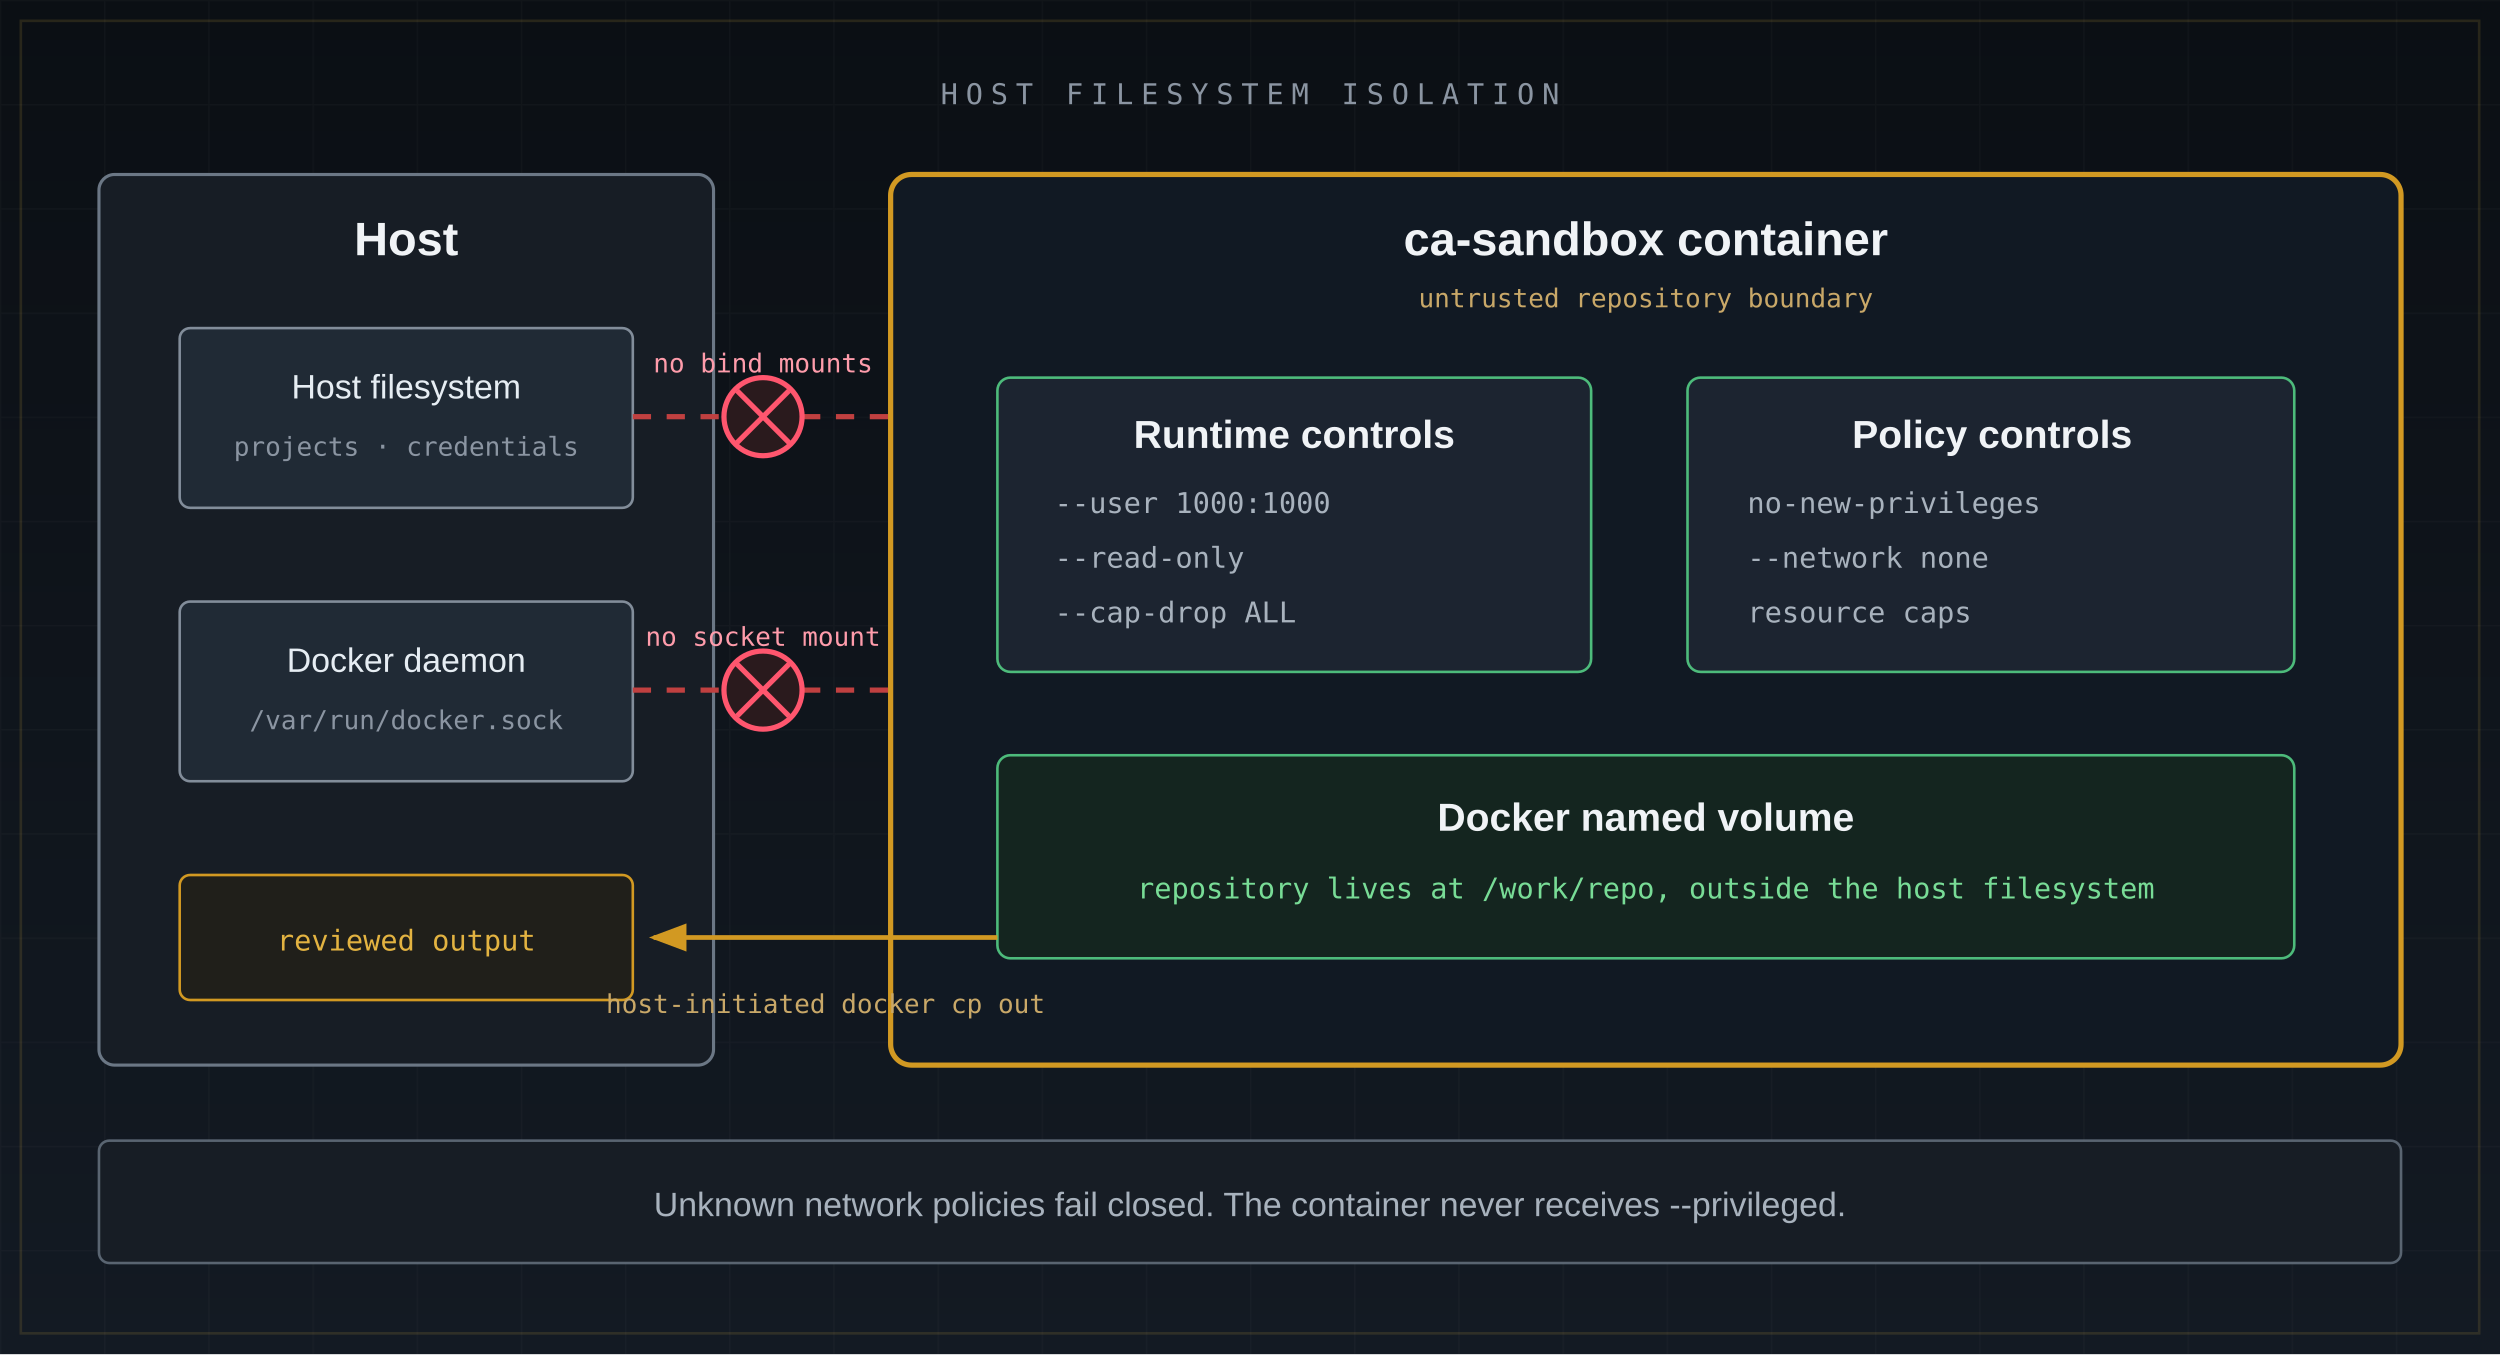
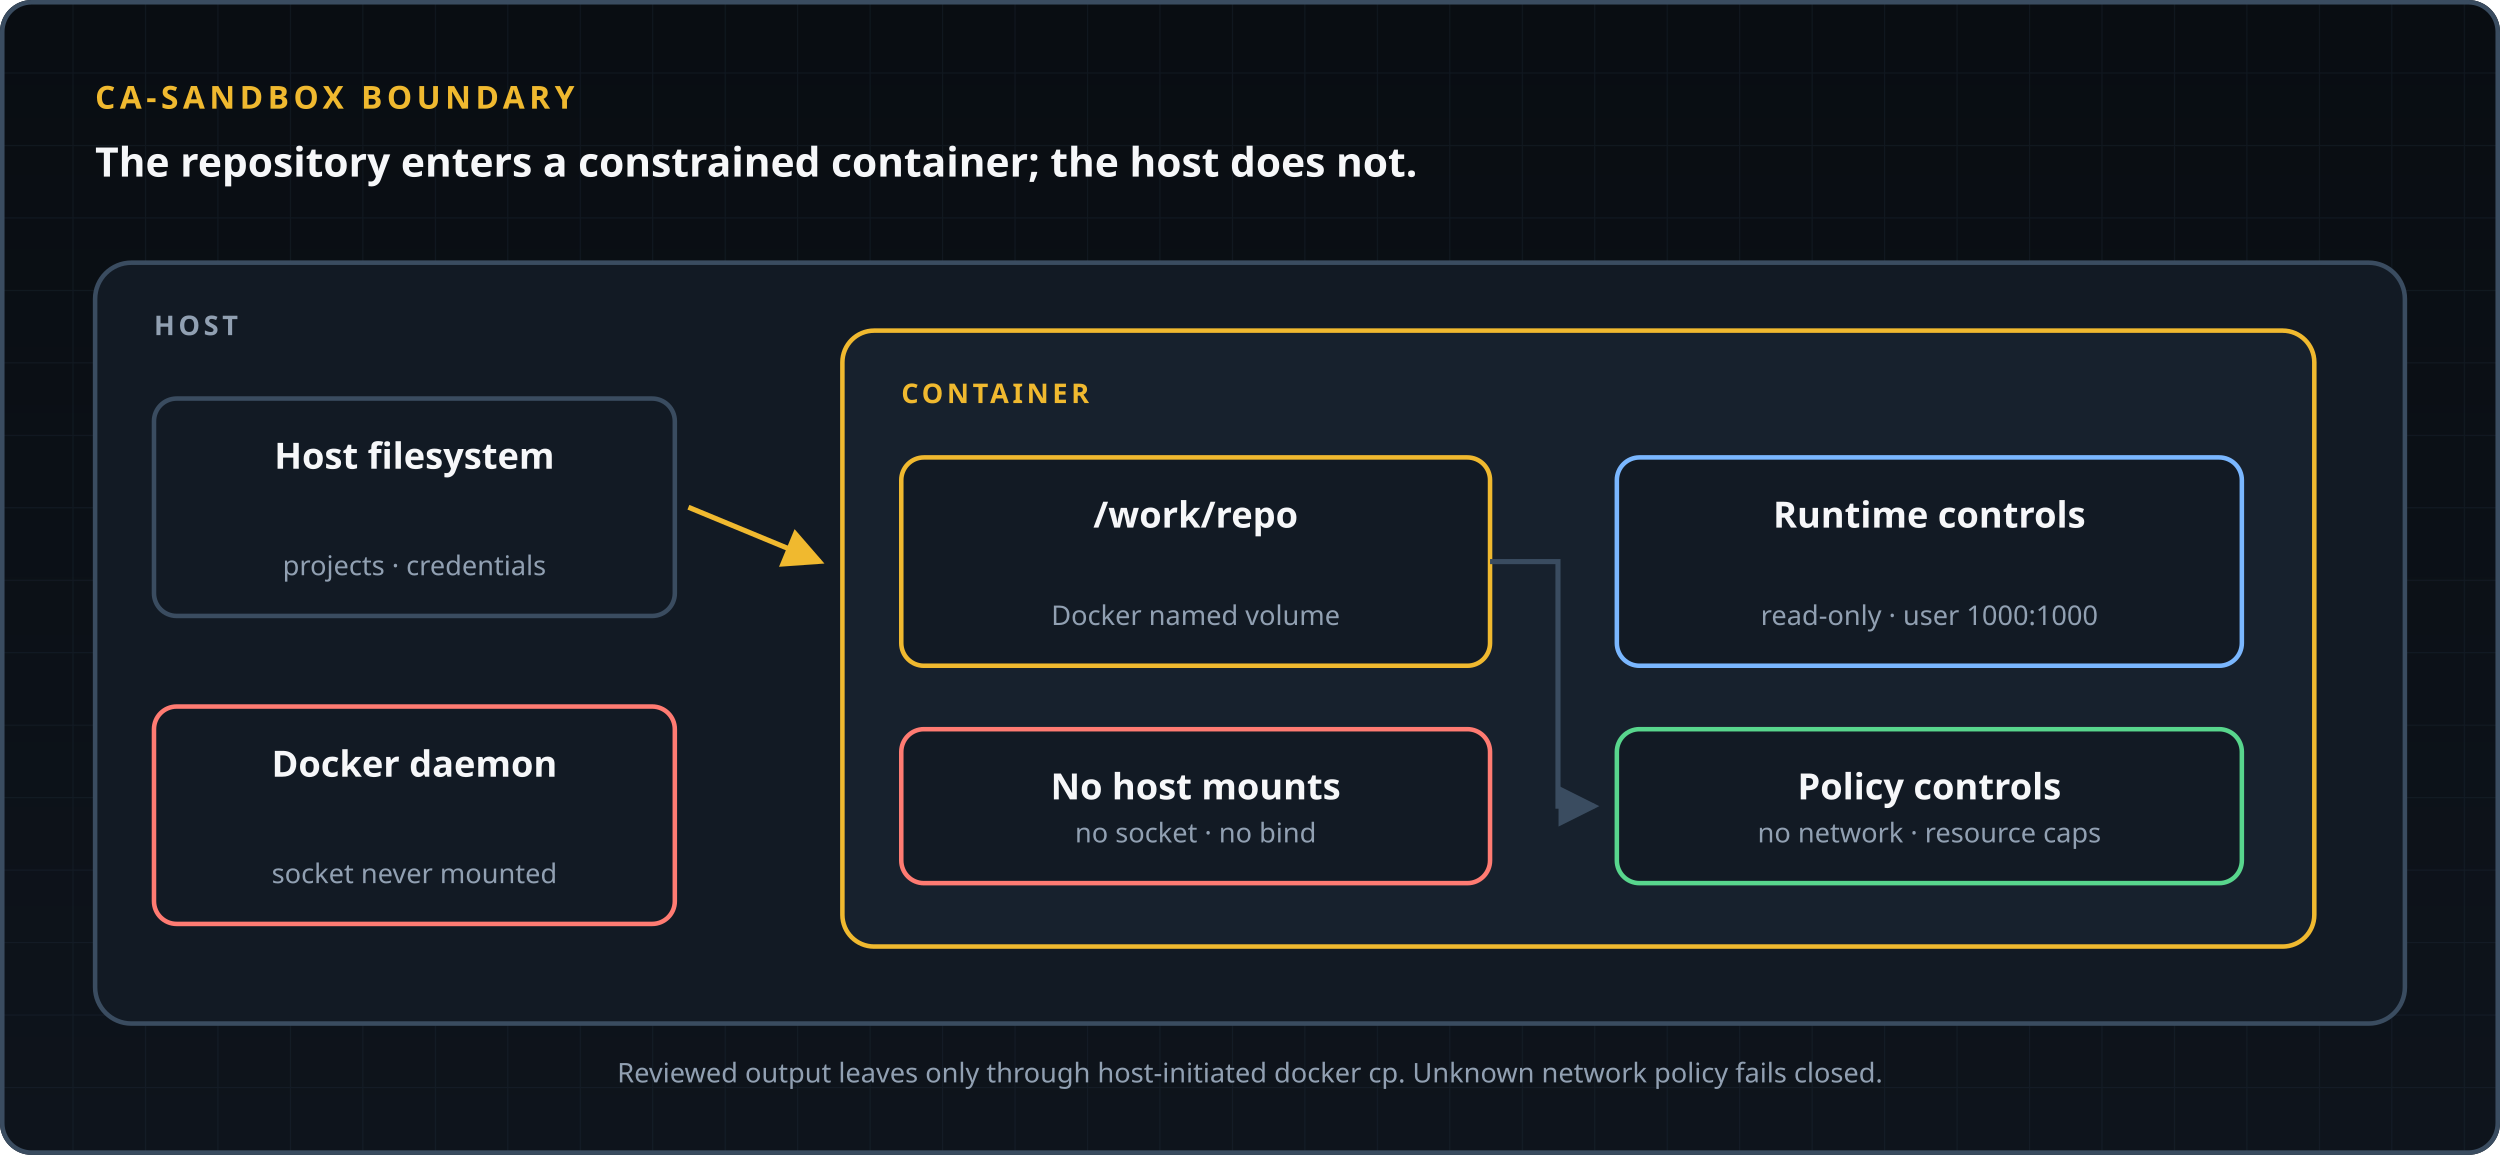
- <svg xmlns="http://www.w3.org/2000/svg" viewBox="0 0 960 520" role="img" aria-label="ca-sandbox security boundary. The untrusted repository runs in a non-root container with read-only root, all capabilities dropped, no new privileges, resource limits, and network disabled by default. It uses a Docker named volume, never a host bind mount or Docker socket. Files leave only through host-initiated docker cp.">
+ <svg xmlns="http://www.w3.org/2000/svg" viewBox="0 0 1104 510" role="img" data-diagram-system="ca-v2">
  <defs>
-     <linearGradient id="sb-bg" x1="0" y1="0" x2="0" y2="1">
-       <stop offset="0" stop-color="#0b0f14" />
-       <stop offset="1" stop-color="#131a23" />
+     <linearGradient id="canvas" x1="0" y1="0" x2="0" y2="1">
+       <stop stop-color="#090d12" />
+       <stop offset="1" stop-color="#0e141c" />
    </linearGradient>
-     <pattern id="sb-grid" width="40" height="40" patternUnits="userSpaceOnUse">
-       <path d="M40 0H0V40" fill="none" stroke="#e6edf3" stroke-opacity="0.028" />
+     <pattern id="grid" width="32" height="32" patternUnits="userSpaceOnUse">
+       <path d="M32 0H0V32" fill="none" stroke="#273647" stroke-width="1" stroke-opacity=".24" />
    </pattern>
-     <marker id="sb-arrow" markerWidth="8" markerHeight="8" refX="7" refY="3" orient="auto">
-       <path d="M0 0v6l8-3z" fill="#d29922" />
+     <marker id="arrow" markerWidth="8" markerHeight="8" refX="7" refY="4" orient="auto" markerUnits="strokeWidth">
+       <path d="M0 0 8 4 0 8z" fill="context-stroke" />
    </marker>
  </defs>
-   <rect width="960" height="520" fill="url(#sb-bg)" />
-   <rect width="960" height="520" fill="url(#sb-grid)" />
-   <rect x="8" y="8" width="944" height="504" fill="none" stroke="#e3b341" stroke-opacity="0.14" />
-   <text x="480" y="40" text-anchor="middle" font-family="ui-monospace, 'Cascadia Code', Consolas, monospace" font-size="11" letter-spacing="3" fill="#8b95a2">HOST FILESYSTEM ISOLATION</text>
-   <rect x="38" y="67" width="236" height="342" rx="6" fill="#171d25" stroke="#6b7785" stroke-width="1.2" />
-   <text x="156" y="98" text-anchor="middle" font-family="'Segoe UI', Arial, sans-serif" font-size="18" font-weight="700" fill="#f0f3f6">Host</text>
-   <rect x="69" y="126" width="174" height="69" rx="4" fill="#202a35" stroke="#828d9a" />
-   <text x="156" y="153" text-anchor="middle" font-family="'Segoe UI', Arial, sans-serif" font-size="13" fill="#e6edf3">Host filesystem</text>
-   <text x="156" y="175" text-anchor="middle" font-family="ui-monospace, 'Cascadia Code', Consolas, monospace" font-size="10" fill="#8b95a2">projects · credentials</text>
-   <rect x="69" y="231" width="174" height="69" rx="4" fill="#202a35" stroke="#828d9a" />
-   <text x="156" y="258" text-anchor="middle" font-family="'Segoe UI', Arial, sans-serif" font-size="13" fill="#e6edf3">Docker daemon</text>
-   <text x="156" y="280" text-anchor="middle" font-family="ui-monospace, 'Cascadia Code', Consolas, monospace" font-size="10" fill="#8b95a2">/var/run/docker.sock</text>
-   <rect x="69" y="336" width="174" height="48" rx="4" fill="#201f1a" stroke="#d29922" />
-   <text x="156" y="365" text-anchor="middle" font-family="ui-monospace, 'Cascadia Code', Consolas, monospace" font-size="11" fill="#e3b341">reviewed output</text>
-   <rect x="342" y="67" width="580" height="342" rx="8" fill="#111923" stroke="#d29922" stroke-width="2" />
-   <text x="632" y="98" text-anchor="middle" font-family="'Segoe UI', Arial, sans-serif" font-size="18" font-weight="700" fill="#f0f3f6">ca-sandbox container</text>
-   <text x="632" y="118" text-anchor="middle" font-family="ui-monospace, 'Cascadia Code', Consolas, monospace" font-size="10" fill="#c9a868">untrusted repository boundary</text>
-   <rect x="383" y="145" width="228" height="113" rx="5" fill="#1c2430" stroke="#4dbb7b" />
-   <text x="497" y="172" text-anchor="middle" font-family="'Segoe UI', Arial, sans-serif" font-size="15" font-weight="700" fill="#f0f3f6">Runtime controls</text>
-   <text x="405" y="197" font-family="ui-monospace, 'Cascadia Code', Consolas, monospace" font-size="11" fill="#a8b2bd">--user 1000:1000</text>
-   <text x="405" y="218" font-family="ui-monospace, 'Cascadia Code', Consolas, monospace" font-size="11" fill="#a8b2bd">--read-only</text>
-   <text x="405" y="239" font-family="ui-monospace, 'Cascadia Code', Consolas, monospace" font-size="11" fill="#a8b2bd">--cap-drop ALL</text>
-   <rect x="648" y="145" width="233" height="113" rx="5" fill="#1c2430" stroke="#4dbb7b" />
-   <text x="765" y="172" text-anchor="middle" font-family="'Segoe UI', Arial, sans-serif" font-size="15" font-weight="700" fill="#f0f3f6">Policy controls</text>
-   <text x="671" y="197" font-family="ui-monospace, 'Cascadia Code', Consolas, monospace" font-size="11" fill="#a8b2bd">no-new-privileges</text>
-   <text x="671" y="218" font-family="ui-monospace, 'Cascadia Code', Consolas, monospace" font-size="11" fill="#a8b2bd">--network none</text>
-   <text x="671" y="239" font-family="ui-monospace, 'Cascadia Code', Consolas, monospace" font-size="11" fill="#a8b2bd">resource caps</text>
-   <rect x="383" y="290" width="498" height="78" rx="5" fill="#14251f" stroke="#4dbb7b" />
-   <text x="632" y="319" text-anchor="middle" font-family="'Segoe UI', Arial, sans-serif" font-size="15" font-weight="700" fill="#f0f3f6">Docker named volume</text>
-   <text x="632" y="345" text-anchor="middle" font-family="ui-monospace, 'Cascadia Code', Consolas, monospace" font-size="11" fill="#78dc96">repository lives at /work/repo, outside the host filesystem</text>
-   <path d="M243 160H342" fill="none" stroke="#c04040" stroke-width="2" stroke-dasharray="7 6" />
-   <circle cx="293" cy="160" r="15" fill="#2a1a1d" stroke="#ff566e" stroke-width="2" />
-   <path d="M283 150l20 20m0-20l-20 20" stroke="#ff566e" stroke-width="2" />
-   <text x="293" y="143" text-anchor="middle" font-family="ui-monospace, 'Cascadia Code', Consolas, monospace" font-size="10" fill="#ff9cab">no bind mounts</text>
-   <path d="M243 265H342" fill="none" stroke="#c04040" stroke-width="2" stroke-dasharray="7 6" />
-   <circle cx="293" cy="265" r="15" fill="#2a1a1d" stroke="#ff566e" stroke-width="2" />
-   <path d="M283 255l20 20m0-20l-20 20" stroke="#ff566e" stroke-width="2" />
-   <text x="293" y="248" text-anchor="middle" font-family="ui-monospace, 'Cascadia Code', Consolas, monospace" font-size="10" fill="#ff9cab">no socket mount</text>
-   <path d="M383 360H251" fill="none" stroke="#d29922" stroke-width="1.8" marker-end="url(#sb-arrow)" />
-   <text x="317" y="389" text-anchor="middle" font-family="ui-monospace, 'Cascadia Code', Consolas, monospace" font-size="10" fill="#c9a868">host-initiated docker cp out</text>
-   <rect x="38" y="438" width="884" height="47" rx="4" fill="#171d25" stroke="#6b7785" stroke-opacity="0.8" />
-   <text x="480" y="467" text-anchor="middle" font-family="'Segoe UI', Arial, sans-serif" font-size="13" fill="#a8b2bd">Unknown network policies fail closed. The container never receives --privileged.</text>
+   <rect width="1104" height="510" rx="14" fill="url(#canvas)" />
+   <rect width="1104" height="510" rx="14" fill="url(#grid)" />
+   <rect x="1" y="1" width="1102" height="508" rx="13" fill="none" stroke="#3a4c60" stroke-width="2" />
+   <text x="42" y="48" font-family="JetBrains Mono Variable" font-size="14" font-weight="750" fill="#f0b92f" text-anchor="start" letter-spacing="2">CA-SANDBOX BOUNDARY</text>
+   <text x="42" y="78" font-family="Manrope Variable" font-size="18" font-weight="700" fill="#f6f7f9" text-anchor="start">The repository enters a constrained container; the host does not.</text>
+   <rect x="42" y="116" width="1020" height="336" rx="16" fill="#121a24" stroke="#3a4c60" stroke-width="2" />
+   <text x="68" y="148" font-family="JetBrains Mono Variable" font-size="12" font-weight="750" fill="#91a0b2" text-anchor="start" letter-spacing="1.6" data-label-kind="annotation">HOST</text>
+   <rect x="68" y="176" width="230" height="96" rx="10" fill="#121a24" stroke="#3a4c60" stroke-width="2" />
+   <text x="183" y="207" font-family="Manrope Variable" font-size="16" font-weight="700" fill="#f6f7f9" text-anchor="middle">Host filesystem</text>
+   <text x="183" y="254" font-family="JetBrains Mono Variable" font-size="12" font-weight="500" fill="#91a0b2" text-anchor="middle" data-label-kind="annotation">projects · credentials</text>
+   <rect x="68" y="312" width="230" height="96" rx="10" fill="#121a24" stroke="#ff7b72" stroke-width="2" />
+   <text x="183" y="343" font-family="Manrope Variable" font-size="16" font-weight="700" fill="#f6f7f9" text-anchor="middle">Docker daemon</text>
+   <text x="183" y="390" font-family="JetBrains Mono Variable" font-size="12" font-weight="500" fill="#91a0b2" text-anchor="middle" data-label-kind="annotation">socket never mounted</text>
+   <rect x="372" y="146" width="650" height="272" rx="14" fill="#17212d" stroke="#f0b92f" stroke-width="2" />
+   <text x="398" y="178" font-family="JetBrains Mono Variable" font-size="12" font-weight="750" fill="#f0b92f" text-anchor="start" letter-spacing="1.6" data-label-kind="annotation">CONTAINER</text>
+   <rect x="398" y="202" width="260" height="92" rx="10" fill="#121a24" stroke="#f0b92f" stroke-width="2" />
+   <text x="528" y="233" font-family="Manrope Variable" font-size="16" font-weight="700" fill="#f6f7f9" text-anchor="middle">/work/repo</text>
+   <text x="528" y="276" font-family="JetBrains Mono Variable" font-size="12" font-weight="500" fill="#91a0b2" text-anchor="middle" data-label-kind="annotation">Docker named volume</text>
+   <rect x="714" y="202" width="276" height="92" rx="10" fill="#121a24" stroke="#7ab7ff" stroke-width="2" />
+   <text x="852" y="233" font-family="Manrope Variable" font-size="16" font-weight="700" fill="#f6f7f9" text-anchor="middle">Runtime controls</text>
+   <text x="852" y="276" font-family="JetBrains Mono Variable" font-size="12" font-weight="500" fill="#91a0b2" text-anchor="middle" data-label-kind="annotation">read-only · user 1000:1000</text>
+   <rect x="398" y="322" width="260" height="68" rx="10" fill="#121a24" stroke="#ff7b72" stroke-width="2" />
+   <text x="528" y="353" font-family="Manrope Variable" font-size="16" font-weight="700" fill="#f6f7f9" text-anchor="middle">No host mounts</text>
+   <text x="528" y="372" font-family="JetBrains Mono Variable" font-size="12" font-weight="500" fill="#91a0b2" text-anchor="middle" data-label-kind="annotation">no socket · no bind</text>
+   <rect x="714" y="322" width="276" height="68" rx="10" fill="#121a24" stroke="#58d68d" stroke-width="2" />
+   <text x="852" y="353" font-family="Manrope Variable" font-size="16" font-weight="700" fill="#f6f7f9" text-anchor="middle">Policy controls</text>
+   <text x="852" y="372" font-family="JetBrains Mono Variable" font-size="12" font-weight="500" fill="#91a0b2" text-anchor="middle" data-label-kind="annotation">no network · resource caps</text>
+   <path d="M304 224 L362 248" fill="none" stroke="#f0b92f" stroke-width="2.25" marker-end="url(#arrow)" />
+   <polyline points="658,248 688,248 688,356 704,356" fill="none" stroke="#3a4c60" stroke-width="2.25" marker-end="url(#arrow)" />
+   <text x="552" y="478" font-family="JetBrains Mono Variable" font-size="12" font-weight="500" fill="#91a0b2" text-anchor="middle" data-label-kind="annotation">Reviewed output leaves only through host-initiated docker cp. Unknown network policy fails closed.</text>
</svg>
